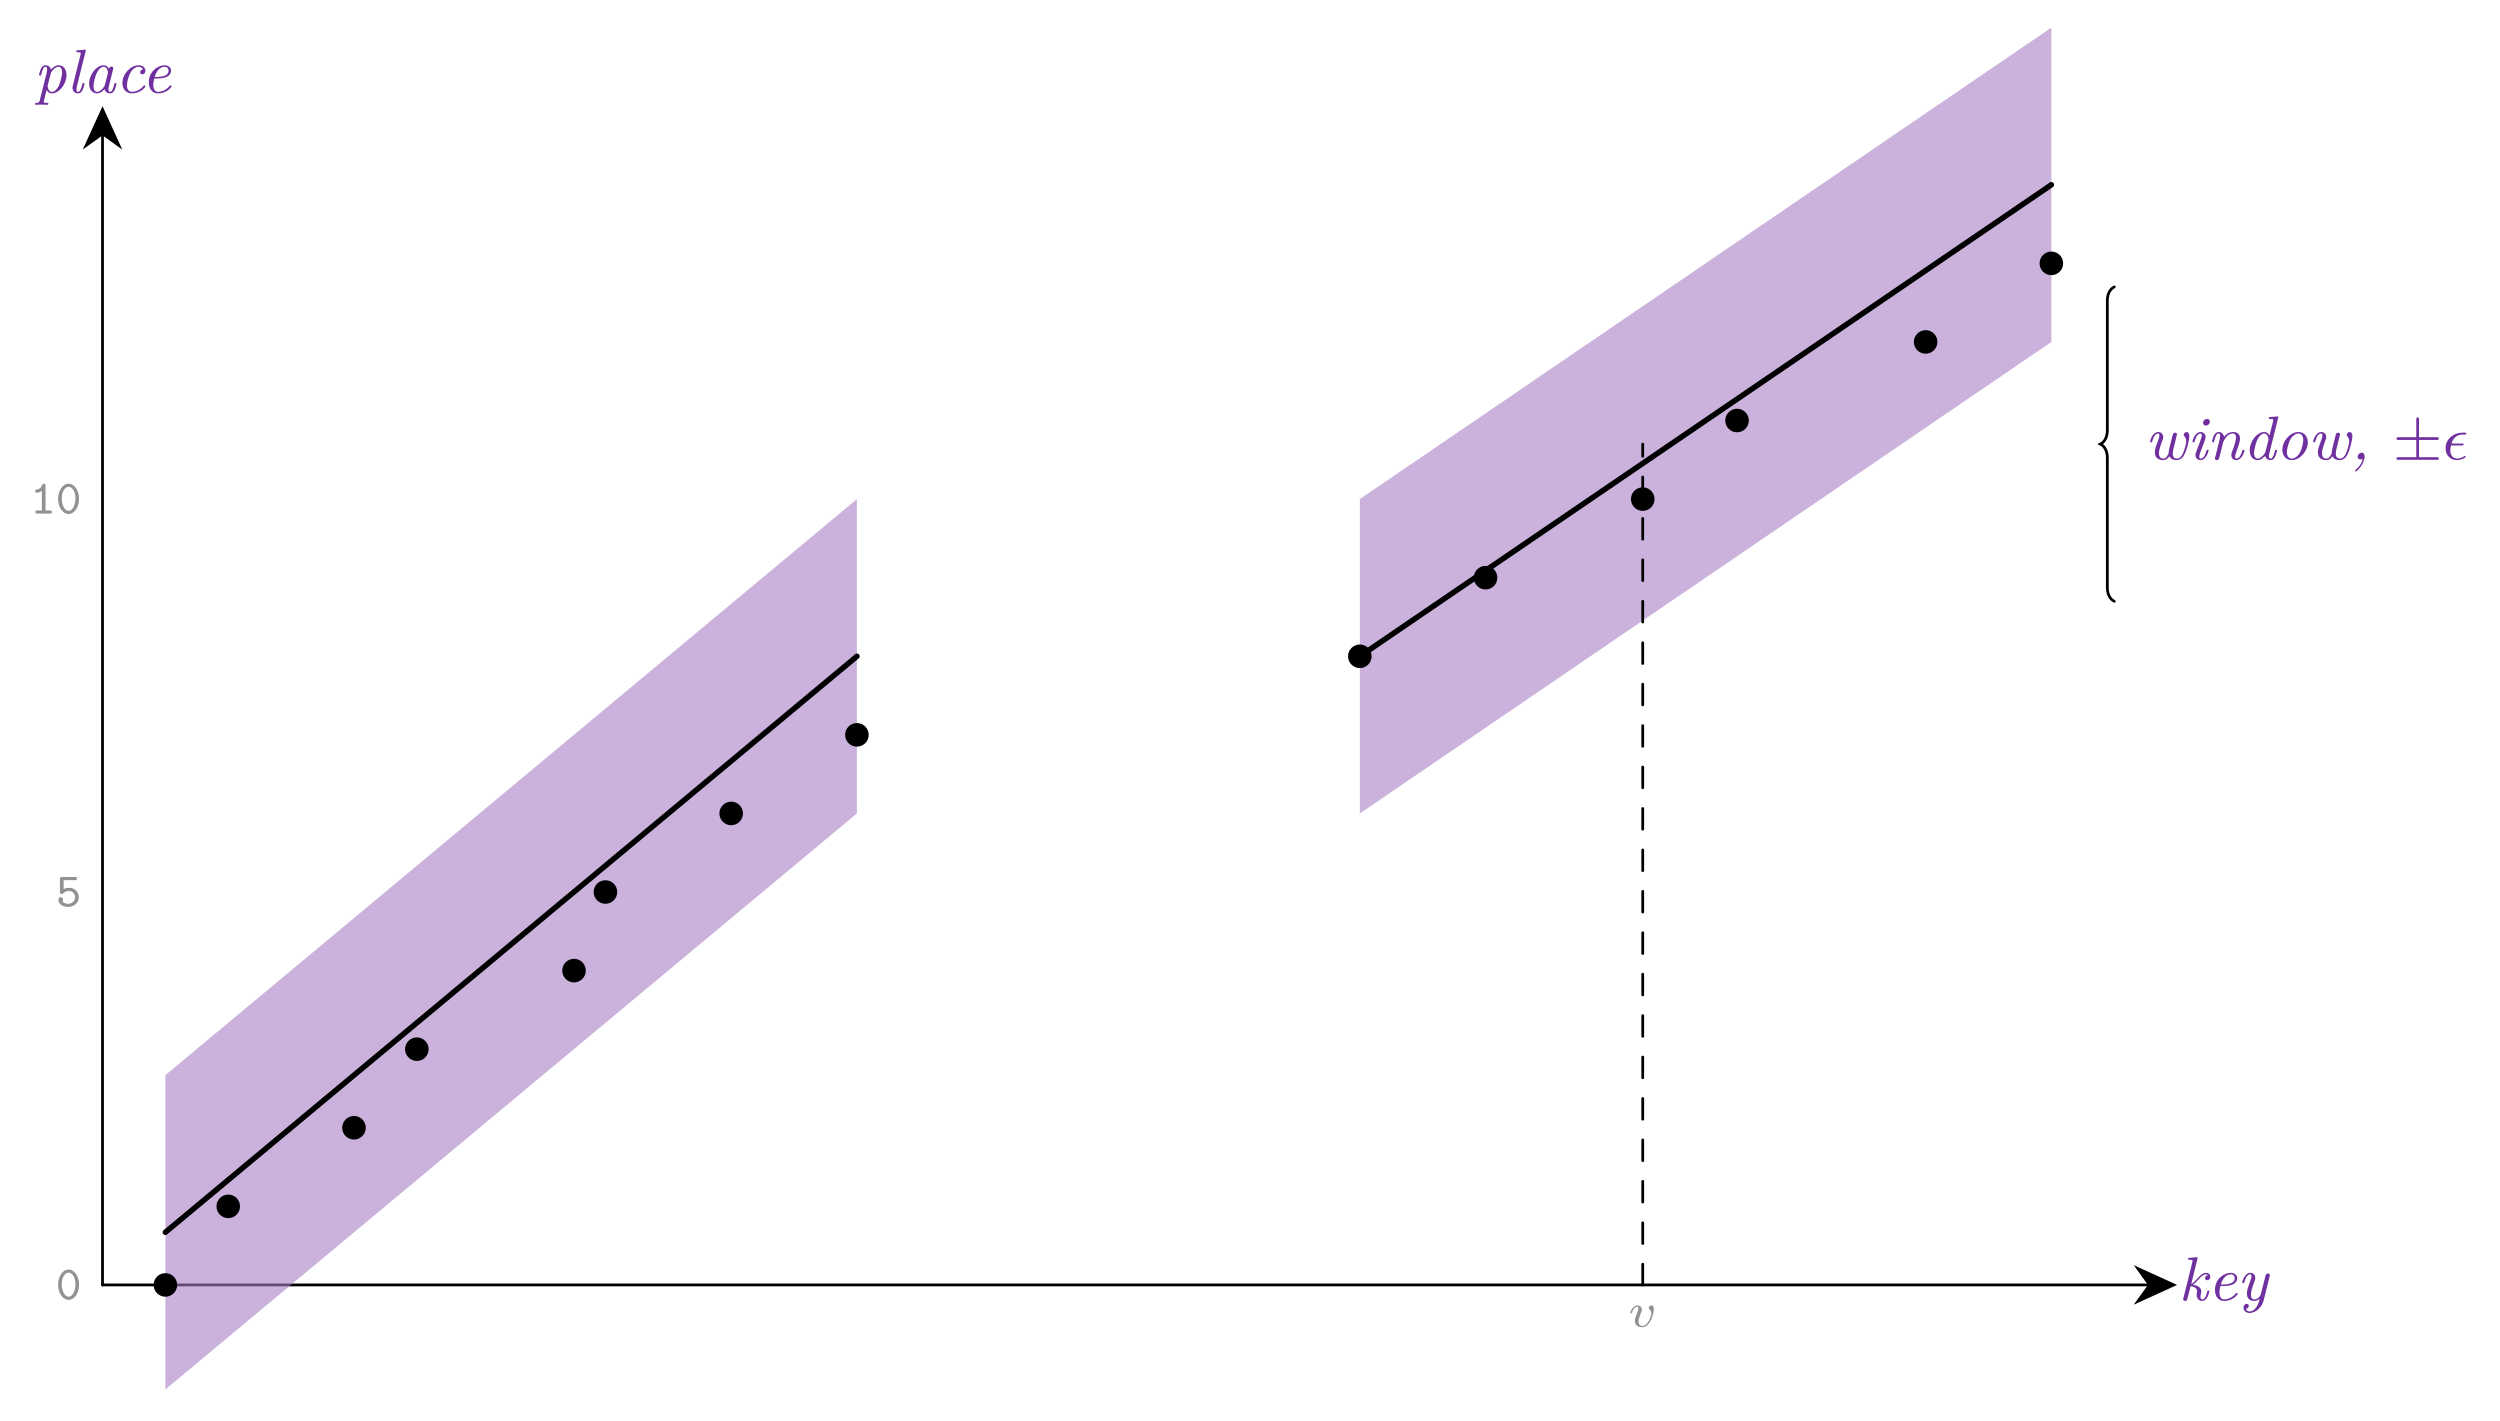
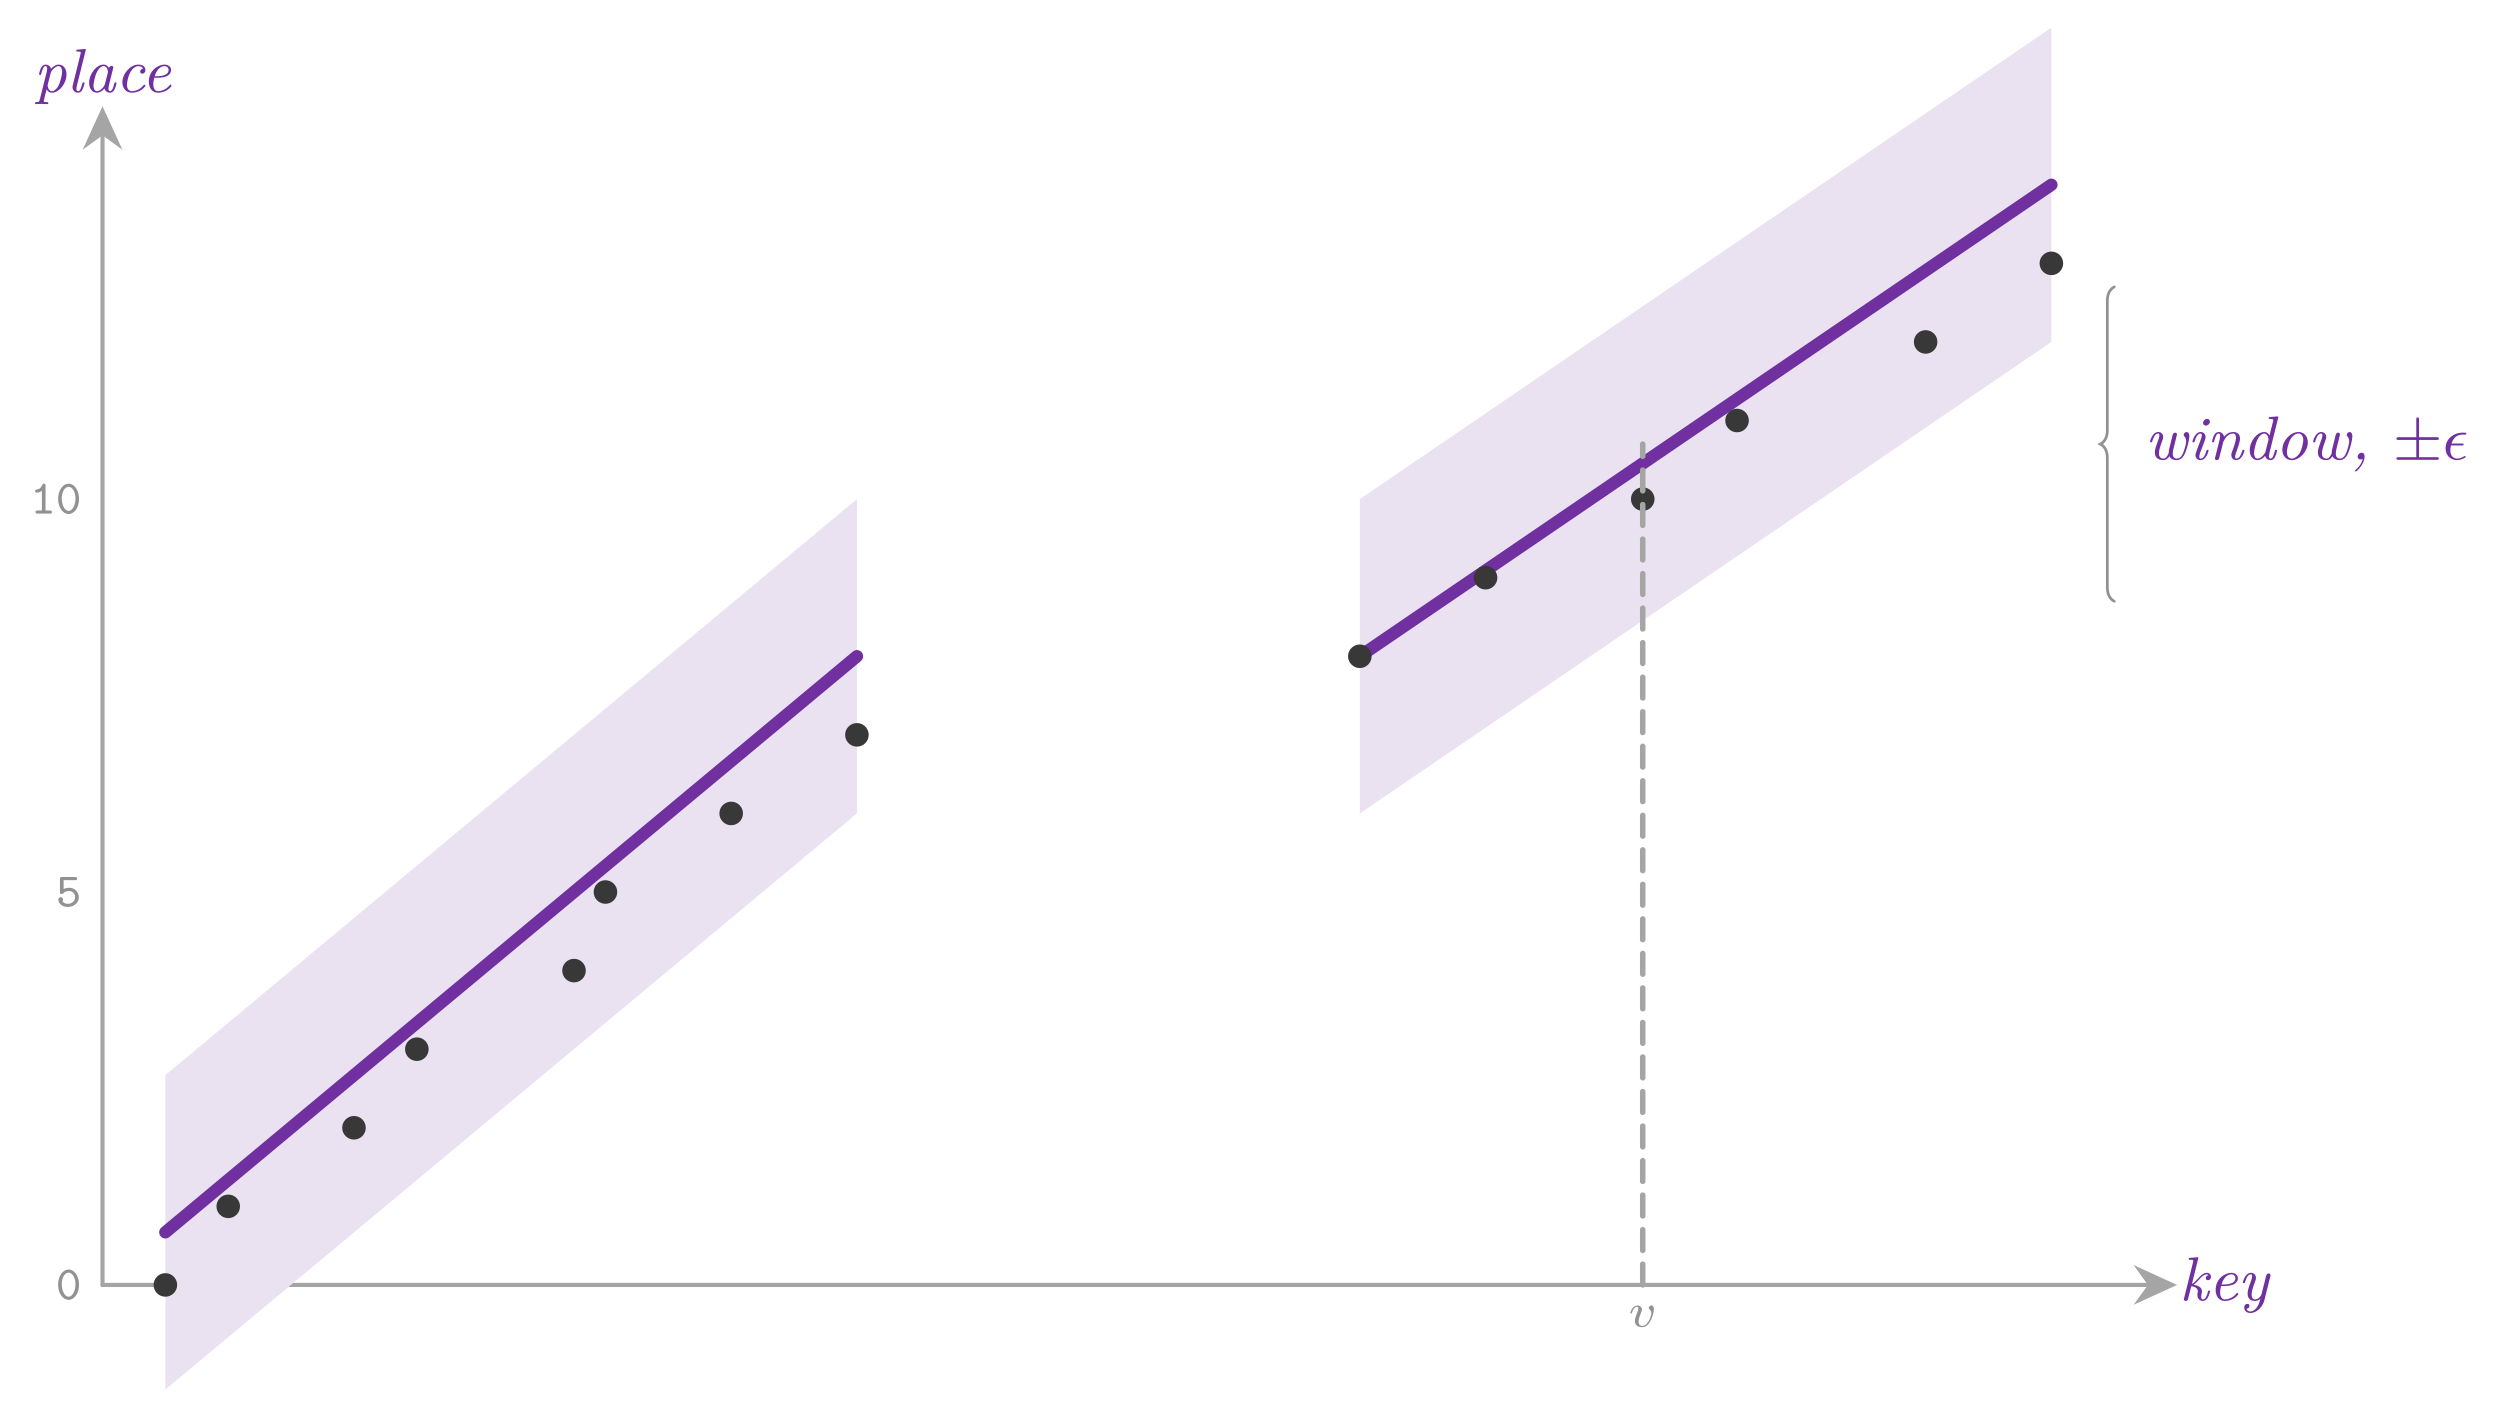
<svg xmlns="http://www.w3.org/2000/svg" xmlns:xlink="http://www.w3.org/1999/xlink" width="359.789pt" height="204.468pt" viewBox="0 0 359.789 204.468">
  <defs>
    <g>
      <g id="glyph-0-0">
        <path d="M 4.453 -1.281 C 4.453 -1.391 4.328 -1.391 4.297 -1.391 C 4.172 -1.391 4.156 -1.344 4.125 -1.188 C 4 -0.672 3.812 -0.125 3.438 -0.125 C 3.312 -0.125 3.172 -0.156 3.172 -0.484 C 3.172 -0.688 3.172 -0.703 3.25 -1.016 C 3.281 -1.156 3.281 -1.203 3.281 -1.297 C 3.281 -1.969 2.547 -2.156 2.078 -2.234 C 2.312 -2.391 2.516 -2.578 3.078 -3.203 C 3.141 -3.266 3.547 -3.734 3.984 -3.734 C 4.078 -3.734 4.172 -3.703 4.219 -3.609 C 3.953 -3.562 3.828 -3.359 3.828 -3.188 C 3.828 -3 3.969 -2.891 4.141 -2.891 C 4.312 -2.891 4.578 -3.016 4.578 -3.391 C 4.578 -3.703 4.359 -3.953 4 -3.953 C 3.453 -3.953 3.078 -3.516 2.656 -3.062 C 2.219 -2.578 2.062 -2.453 1.844 -2.359 L 2.719 -5.922 C 2.75 -6.031 2.766 -6.047 2.766 -6.078 C 2.766 -6.188 2.688 -6.219 2.531 -6.188 L 1.594 -6.109 C 1.469 -6.109 1.375 -6.094 1.375 -5.938 C 1.375 -5.828 1.469 -5.828 1.625 -5.828 C 2.031 -5.828 2.031 -5.75 2.031 -5.672 C 2.031 -5.672 2.031 -5.609 2 -5.484 L 0.719 -0.328 C 0.672 -0.203 0.672 -0.188 0.672 -0.156 C 0.672 -0.016 0.781 0.094 0.953 0.094 C 1.094 0.094 1.203 0.016 1.25 -0.078 C 1.281 -0.156 1.344 -0.391 1.75 -2.031 C 2.25 -1.969 2.688 -1.75 2.688 -1.281 C 2.688 -1.25 2.688 -1.203 2.656 -1.078 C 2.625 -0.922 2.625 -0.859 2.625 -0.781 C 2.625 -0.203 3 0.094 3.406 0.094 C 3.734 0.094 3.938 -0.094 4.109 -0.359 C 4.312 -0.703 4.453 -1.234 4.453 -1.281 Z M 4.453 -1.281 " />
      </g>
      <g id="glyph-0-1">
        <path d="M 4.312 -0.906 C 4.266 -1.016 4.188 -1.078 4.141 -1.078 C 4.094 -1.078 4.078 -1.047 4.016 -0.969 C 3.5 -0.328 2.781 -0.125 2.375 -0.125 C 1.766 -0.125 1.672 -0.797 1.672 -1.125 C 1.672 -1.188 1.672 -1.469 1.812 -2.047 L 2.078 -2.047 C 2.75 -2.047 3.203 -2.125 3.531 -2.25 C 4.156 -2.5 4.234 -3 4.234 -3.188 C 4.234 -3.578 3.891 -3.953 3.281 -3.953 C 2.375 -3.953 1.031 -3.109 1.031 -1.5 C 1.031 -0.484 1.594 0.094 2.359 0.094 C 3.188 0.094 3.969 -0.344 4.312 -0.906 Z M 3.875 -3.188 C 3.875 -2.266 2.453 -2.266 1.875 -2.266 C 2.281 -3.703 3.156 -3.734 3.281 -3.734 C 3.688 -3.734 3.875 -3.453 3.875 -3.188 Z M 3.875 -3.188 " />
      </g>
      <g id="glyph-0-2">
        <path d="M 3.812 0.031 L 4.672 -3.422 C 4.703 -3.547 4.703 -3.562 4.703 -3.609 C 4.703 -3.766 4.578 -3.859 4.438 -3.859 C 4.297 -3.859 4.141 -3.766 4.078 -3.516 L 3.422 -0.922 C 3.328 -0.562 2.938 -0.125 2.469 -0.125 C 2.031 -0.125 1.984 -0.578 1.984 -0.812 C 1.984 -1.281 2.188 -1.906 2.5 -2.734 C 2.578 -2.938 2.609 -3.031 2.609 -3.219 C 2.609 -3.656 2.312 -3.953 1.906 -3.953 C 1.047 -3.953 0.719 -2.656 0.719 -2.578 C 0.719 -2.469 0.828 -2.469 0.875 -2.469 C 1 -2.469 1.016 -2.516 1.047 -2.625 C 1.109 -2.844 1.344 -3.734 1.875 -3.734 C 1.969 -3.734 2.062 -3.703 2.062 -3.484 C 2.062 -3.25 1.969 -2.984 1.906 -2.812 C 1.5 -1.719 1.406 -1.344 1.406 -0.953 C 1.406 -0.016 2.141 0.094 2.438 0.094 C 2.609 0.094 2.922 0.078 3.25 -0.219 C 2.953 1.125 2.297 1.609 1.797 1.609 C 1.562 1.609 1.312 1.484 1.25 1.219 C 1.656 1.188 1.672 0.828 1.672 0.797 C 1.672 0.609 1.531 0.516 1.375 0.516 C 1.219 0.516 0.922 0.609 0.922 1.047 C 0.922 1.531 1.297 1.828 1.797 1.828 C 2.781 1.828 3.609 0.859 3.812 0.031 Z M 3.812 0.031 " />
      </g>
      <g id="glyph-0-3">
        <path d="M 4.672 -2.531 C 4.672 -3.406 4.188 -3.953 3.547 -3.953 C 3.062 -3.953 2.719 -3.625 2.438 -3.344 C 2.312 -3.828 1.922 -3.953 1.672 -3.953 C 1.375 -3.953 1.156 -3.766 0.984 -3.438 C 0.844 -3.125 0.719 -2.625 0.719 -2.578 C 0.719 -2.469 0.828 -2.469 0.875 -2.469 C 1.016 -2.469 1.016 -2.5 1.047 -2.688 C 1.234 -3.391 1.406 -3.734 1.656 -3.734 C 1.797 -3.734 1.891 -3.641 1.891 -3.375 C 1.891 -3.188 1.828 -2.953 1.828 -2.906 L 0.812 1.141 C 0.734 1.422 0.672 1.453 0.328 1.453 C 0.25 1.453 0.141 1.453 0.141 1.625 C 0.141 1.656 0.156 1.734 0.266 1.734 C 0.484 1.734 0.766 1.703 1.016 1.703 C 1.312 1.703 1.625 1.734 1.891 1.734 C 1.938 1.734 2.062 1.734 2.062 1.578 C 2.062 1.453 1.953 1.453 1.812 1.453 C 1.391 1.453 1.391 1.391 1.391 1.312 C 1.391 1.219 1.766 -0.219 1.812 -0.391 C 2 -0.047 2.266 0.094 2.578 0.094 C 3.609 0.094 4.672 -1.234 4.672 -2.531 Z M 3.578 -1.031 C 3.359 -0.547 2.953 -0.125 2.578 -0.125 C 2.391 -0.125 2.234 -0.219 2.125 -0.406 C 1.984 -0.625 1.953 -0.953 1.953 -0.953 C 1.953 -0.953 1.969 -1.031 1.969 -1.062 L 2.391 -2.719 C 2.469 -3 2.656 -3.203 2.844 -3.391 C 3.141 -3.672 3.391 -3.734 3.516 -3.734 C 4.016 -3.734 4.047 -3.047 4.047 -2.938 C 4.047 -2.469 3.766 -1.438 3.578 -1.031 Z M 3.578 -1.031 " />
      </g>
      <g id="glyph-0-4">
        <path d="M 2.578 -1.281 C 2.578 -1.391 2.453 -1.391 2.422 -1.391 C 2.281 -1.391 2.281 -1.344 2.25 -1.188 C 2.031 -0.359 1.875 -0.125 1.641 -0.125 C 1.469 -0.125 1.406 -0.266 1.406 -0.484 C 1.406 -0.578 1.438 -0.766 1.484 -0.953 L 2.719 -5.922 C 2.75 -6.031 2.766 -6.047 2.766 -6.078 C 2.766 -6.188 2.688 -6.219 2.531 -6.188 L 1.594 -6.109 C 1.469 -6.109 1.375 -6.094 1.375 -5.938 C 1.375 -5.828 1.469 -5.828 1.625 -5.828 C 2.031 -5.828 2.031 -5.75 2.031 -5.672 C 2.031 -5.672 2.031 -5.609 2 -5.484 L 0.891 -1.016 C 0.891 -1.016 0.844 -0.844 0.844 -0.719 C 0.844 -0.281 1.141 0.094 1.641 0.094 C 2.031 0.094 2.219 -0.234 2.297 -0.406 C 2.453 -0.719 2.578 -1.25 2.578 -1.281 Z M 2.578 -1.281 " />
      </g>
      <g id="glyph-0-5">
        <path d="M 4.828 -1.281 C 4.828 -1.391 4.719 -1.391 4.688 -1.391 C 4.547 -1.391 4.547 -1.344 4.5 -1.188 C 4.359 -0.594 4.188 -0.125 3.891 -0.125 C 3.734 -0.125 3.672 -0.266 3.672 -0.484 C 3.672 -0.578 3.688 -0.766 3.734 -0.953 L 4.328 -3.344 C 4.375 -3.469 4.375 -3.484 4.375 -3.516 C 4.375 -3.672 4.25 -3.766 4.109 -3.766 C 4 -3.766 3.797 -3.703 3.75 -3.453 C 3.656 -3.625 3.422 -3.953 2.969 -3.953 C 1.969 -3.953 0.891 -2.656 0.891 -1.312 C 0.891 -0.391 1.422 0.094 2.016 0.094 C 2.547 0.094 2.938 -0.328 3.109 -0.516 C 3.203 -0.125 3.516 0.094 3.891 0.094 C 4.297 0.094 4.484 -0.266 4.562 -0.406 C 4.719 -0.734 4.828 -1.25 4.828 -1.281 Z M 3.156 -1.125 C 3.078 -0.812 2.516 -0.125 2.031 -0.125 C 1.547 -0.125 1.516 -0.781 1.516 -0.922 C 1.516 -1.375 1.781 -2.359 1.922 -2.703 C 2.156 -3.266 2.578 -3.734 2.969 -3.734 C 3.516 -3.734 3.609 -2.969 3.609 -2.906 C 3.609 -2.875 3.609 -2.859 3.578 -2.766 Z M 3.156 -1.125 " />
      </g>
      <g id="glyph-0-6">
        <path d="M 4.312 -0.906 C 4.266 -1.016 4.188 -1.078 4.141 -1.078 C 4.094 -1.078 4.078 -1.047 4.016 -0.969 C 3.5 -0.328 2.781 -0.125 2.375 -0.125 C 1.922 -0.125 1.641 -0.469 1.641 -1.047 C 1.641 -1.438 1.828 -2.328 2.141 -2.891 C 2.406 -3.359 2.859 -3.734 3.312 -3.734 C 3.422 -3.734 3.797 -3.703 3.953 -3.359 C 3.562 -3.312 3.547 -2.969 3.547 -2.938 C 3.547 -2.688 3.781 -2.641 3.844 -2.641 C 4.016 -2.641 4.297 -2.781 4.297 -3.188 C 4.297 -3.609 3.906 -3.953 3.297 -3.953 C 2.156 -3.953 0.984 -2.688 0.984 -1.391 C 0.984 -0.594 1.469 0.094 2.359 0.094 C 3.188 0.094 3.969 -0.344 4.312 -0.906 Z M 4.312 -0.906 " />
      </g>
      <g id="glyph-0-7">
        <path d="M 6.375 -3.328 C 6.375 -3.828 6.125 -3.953 5.984 -3.953 C 5.797 -3.953 5.562 -3.766 5.562 -3.547 C 5.562 -3.453 5.578 -3.406 5.656 -3.328 C 5.75 -3.203 5.922 -3.016 5.922 -2.594 C 5.922 -2.25 5.625 -1.25 5.484 -0.953 C 5.359 -0.656 5.109 -0.125 4.578 -0.125 C 4.016 -0.125 3.984 -0.672 3.984 -0.859 C 3.984 -1.125 4.047 -1.375 4.109 -1.625 L 4.453 -3.016 C 4.5 -3.203 4.594 -3.547 4.594 -3.609 C 4.594 -3.766 4.469 -3.859 4.328 -3.859 C 4.188 -3.859 4.031 -3.781 3.969 -3.516 L 3.484 -1.562 C 3.469 -1.516 3.406 -1.266 3.406 -1.047 C 3.406 -0.859 3.328 -0.688 3.156 -0.453 C 3.016 -0.234 2.844 -0.125 2.641 -0.125 C 2 -0.125 2 -0.75 2 -0.906 C 2 -1.312 2.141 -1.766 2.484 -2.719 C 2.578 -2.953 2.609 -3.031 2.609 -3.219 C 2.609 -3.656 2.312 -3.953 1.906 -3.953 C 1.047 -3.953 0.719 -2.656 0.719 -2.578 C 0.719 -2.469 0.828 -2.469 0.875 -2.469 C 1 -2.469 1.016 -2.516 1.047 -2.625 C 1.109 -2.844 1.344 -3.734 1.875 -3.734 C 1.969 -3.734 2.062 -3.703 2.062 -3.484 C 2.062 -3.25 1.969 -2.984 1.906 -2.812 C 1.5 -1.734 1.406 -1.375 1.406 -1.016 C 1.406 -0.062 2.188 0.094 2.625 0.094 C 2.969 0.094 3.266 -0.078 3.5 -0.469 C 3.75 0.031 4.266 0.094 4.547 0.094 C 5.234 0.094 5.594 -0.516 5.766 -0.922 C 6.047 -1.562 6.375 -2.828 6.375 -3.328 Z M 6.375 -3.328 " />
      </g>
      <g id="glyph-0-8">
        <path d="M 3.047 -1.281 C 3.047 -1.391 2.938 -1.391 2.891 -1.391 C 2.766 -1.391 2.766 -1.359 2.703 -1.172 C 2.625 -0.844 2.375 -0.125 1.891 -0.125 C 1.812 -0.125 1.703 -0.141 1.703 -0.375 C 1.703 -0.531 1.75 -0.734 1.844 -1.016 C 1.969 -1.344 1.969 -1.359 2.125 -1.734 L 2.438 -2.578 C 2.516 -2.781 2.609 -3.047 2.609 -3.219 C 2.609 -3.656 2.312 -3.953 1.906 -3.953 C 1.047 -3.953 0.719 -2.656 0.719 -2.578 C 0.719 -2.469 0.828 -2.469 0.875 -2.469 C 1 -2.469 1.016 -2.516 1.047 -2.625 C 1.109 -2.844 1.344 -3.734 1.875 -3.734 C 1.969 -3.734 2.062 -3.703 2.062 -3.484 C 2.062 -3.266 2 -3.078 1.844 -2.656 L 1.531 -1.828 L 1.312 -1.219 C 1.25 -1.031 1.156 -0.812 1.156 -0.641 C 1.156 -0.156 1.5 0.094 1.875 0.094 C 2.719 0.094 3.047 -1.219 3.047 -1.281 Z M 3.234 -5.453 C 3.234 -5.703 3.031 -5.844 2.828 -5.844 C 2.562 -5.844 2.25 -5.594 2.25 -5.266 C 2.25 -5.016 2.453 -4.875 2.656 -4.875 C 2.938 -4.875 3.234 -5.125 3.234 -5.453 Z M 3.234 -5.453 " />
      </g>
      <g id="glyph-0-9">
        <path d="M 5.391 -1.281 C 5.391 -1.391 5.266 -1.391 5.234 -1.391 C 5.109 -1.391 5.109 -1.359 5.047 -1.172 C 4.953 -0.844 4.703 -0.125 4.234 -0.125 C 4.156 -0.125 4.047 -0.141 4.047 -0.375 C 4.047 -0.594 4.141 -0.875 4.219 -1.078 C 4.375 -1.5 4.75 -2.5 4.75 -3 C 4.75 -3.609 4.391 -3.953 3.766 -3.953 C 3.125 -3.953 2.688 -3.562 2.453 -3.266 C 2.375 -3.719 2.047 -3.953 1.672 -3.953 C 1.375 -3.953 1.156 -3.766 0.984 -3.438 C 0.844 -3.125 0.719 -2.625 0.719 -2.578 C 0.719 -2.469 0.828 -2.469 0.875 -2.469 C 1.016 -2.469 1.016 -2.5 1.047 -2.688 C 1.234 -3.391 1.406 -3.734 1.656 -3.734 C 1.797 -3.734 1.891 -3.641 1.891 -3.375 C 1.891 -3.188 1.828 -2.953 1.828 -2.906 L 1.188 -0.344 C 1.141 -0.219 1.141 -0.203 1.141 -0.156 C 1.141 0.016 1.266 0.094 1.406 0.094 C 1.688 0.094 1.734 -0.078 1.844 -0.578 L 2.047 -1.344 L 2.328 -2.5 C 2.375 -2.625 2.625 -3.078 2.828 -3.297 C 2.969 -3.438 3.266 -3.734 3.75 -3.734 C 4.078 -3.734 4.172 -3.438 4.172 -3.141 C 4.172 -2.625 3.781 -1.578 3.625 -1.172 C 3.516 -0.875 3.5 -0.828 3.5 -0.641 C 3.5 -0.156 3.844 0.094 4.203 0.094 C 5.062 0.094 5.391 -1.219 5.391 -1.281 Z M 5.391 -1.281 " />
      </g>
      <g id="glyph-0-10">
        <path d="M 4.922 -1.281 C 4.922 -1.391 4.812 -1.391 4.766 -1.391 C 4.641 -1.391 4.625 -1.344 4.594 -1.188 C 4.438 -0.594 4.281 -0.125 3.984 -0.125 C 3.812 -0.125 3.75 -0.266 3.75 -0.484 C 3.75 -0.578 3.781 -0.766 3.828 -0.953 L 5.062 -5.922 C 5.094 -6.031 5.109 -6.047 5.109 -6.078 C 5.109 -6.188 5.016 -6.219 4.875 -6.188 L 3.938 -6.109 C 3.812 -6.109 3.719 -6.094 3.719 -5.938 C 3.719 -5.828 3.812 -5.828 3.953 -5.828 C 4.375 -5.828 4.375 -5.75 4.375 -5.672 C 4.375 -5.625 4.375 -5.609 4.344 -5.484 L 3.828 -3.453 C 3.75 -3.625 3.516 -3.953 3.062 -3.953 C 2.062 -3.953 0.984 -2.656 0.984 -1.312 C 0.984 -0.391 1.516 0.094 2.094 0.094 C 2.641 0.094 3.031 -0.328 3.203 -0.516 C 3.297 -0.125 3.609 0.094 3.984 0.094 C 4.391 0.094 4.578 -0.266 4.641 -0.406 C 4.812 -0.734 4.922 -1.25 4.922 -1.281 Z M 3.25 -1.125 C 3.172 -0.812 2.609 -0.125 2.125 -0.125 C 1.641 -0.125 1.609 -0.781 1.609 -0.922 C 1.609 -1.375 1.875 -2.359 2.016 -2.703 C 2.25 -3.266 2.672 -3.734 3.062 -3.734 C 3.609 -3.734 3.688 -2.969 3.688 -2.906 C 3.688 -2.875 3.688 -2.859 3.672 -2.766 Z M 3.25 -1.125 " />
      </g>
      <g id="glyph-0-11">
        <path d="M 4.656 -2.453 C 4.656 -3.312 4.125 -3.953 3.297 -3.953 C 2.156 -3.953 0.984 -2.688 0.984 -1.391 C 0.984 -0.547 1.516 0.094 2.344 0.094 C 3.516 0.094 4.656 -1.203 4.656 -2.453 Z M 4 -2.797 C 4 -2.484 3.828 -1.469 3.438 -0.844 C 3.141 -0.406 2.719 -0.125 2.344 -0.125 C 2.031 -0.125 1.641 -0.344 1.641 -1.062 C 1.641 -1.406 1.828 -2.344 2.172 -2.938 C 2.469 -3.438 2.922 -3.734 3.297 -3.734 C 3.688 -3.734 4 -3.406 4 -2.797 Z M 4 -2.797 " />
      </g>
      <g id="glyph-0-12">
        <path d="M 2.031 -0.422 C 2.031 -0.703 1.938 -0.969 1.625 -0.969 C 1.25 -0.969 1.031 -0.641 1.031 -0.391 C 1.031 -0.156 1.188 0 1.438 0 C 1.625 0 1.703 -0.047 1.766 -0.109 C 1.594 0.641 1.156 1.156 0.734 1.5 C 0.688 1.562 0.672 1.562 0.672 1.578 L 0.656 1.625 C 0.672 1.688 0.719 1.734 0.766 1.734 C 0.922 1.734 2.031 0.641 2.031 -0.422 Z M 2.031 -0.422 " />
      </g>
      <g id="glyph-1-0">
        <path d="M 3.344 -2.125 C 3.344 -3.406 2.625 -4.312 1.844 -4.312 C 1.047 -4.312 0.328 -3.391 0.328 -2.125 C 0.328 -0.844 1.062 0.062 1.844 0.062 C 2.641 0.062 3.344 -0.859 3.344 -2.125 Z M 2.828 -2.203 C 2.828 -1.203 2.375 -0.391 1.844 -0.391 C 1.297 -0.391 0.859 -1.203 0.859 -2.203 C 0.859 -3.188 1.328 -3.859 1.844 -3.859 C 2.344 -3.859 2.828 -3.188 2.828 -2.203 Z M 2.828 -2.203 " />
      </g>
      <g id="glyph-1-1">
        <path d="M 3.312 -1.328 C 3.312 -2.031 2.766 -2.703 1.938 -2.703 C 1.719 -2.703 1.438 -2.672 1.125 -2.516 L 1.125 -3.797 L 2.766 -3.797 C 2.875 -3.797 3.062 -3.797 3.062 -4.016 C 3.062 -4.25 2.875 -4.25 2.766 -4.25 L 0.891 -4.25 C 0.672 -4.25 0.594 -4.188 0.594 -3.953 L 0.594 -2.094 C 0.594 -1.969 0.594 -1.797 0.844 -1.797 C 0.953 -1.797 1 -1.828 1.062 -1.891 C 1.156 -2 1.375 -2.234 1.938 -2.234 C 2.469 -2.234 2.781 -1.766 2.781 -1.328 C 2.781 -0.812 2.312 -0.391 1.734 -0.391 C 1.453 -0.391 1.094 -0.5 0.953 -0.781 C 0.984 -0.812 1.047 -0.891 1.047 -1 C 1.047 -1.219 0.875 -1.344 0.703 -1.344 C 0.547 -1.344 0.375 -1.234 0.375 -0.984 C 0.375 -0.391 0.969 0.062 1.734 0.062 C 2.609 0.062 3.312 -0.547 3.312 -1.328 Z M 3.312 -1.328 " />
      </g>
      <g id="glyph-1-2">
        <path d="M 3.141 -0.234 C 3.141 -0.453 2.922 -0.453 2.828 -0.453 L 2.219 -0.453 L 2.219 -4.016 C 2.219 -4.125 2.219 -4.312 1.984 -4.312 C 1.828 -4.312 1.797 -4.234 1.766 -4.156 C 1.453 -3.516 1.141 -3.484 0.922 -3.469 C 0.828 -3.469 0.719 -3.375 0.719 -3.234 C 0.719 -3.156 0.766 -3.016 0.969 -3.016 C 1.297 -3.016 1.594 -3.219 1.688 -3.281 L 1.688 -0.453 L 1.062 -0.453 C 0.953 -0.453 0.766 -0.453 0.766 -0.234 C 0.766 0 0.969 0 1.062 0 L 2.828 0 C 2.938 0 3.141 0 3.141 -0.234 Z M 3.141 -0.234 " />
      </g>
      <g id="glyph-2-0">
        <path d="M 3.719 -2.531 C 3.719 -3.062 3.391 -3.078 3.359 -3.078 C 3.188 -3.078 2.984 -2.891 2.984 -2.703 C 2.984 -2.594 3.062 -2.531 3.109 -2.484 C 3.219 -2.391 3.359 -2.219 3.359 -1.938 C 3.359 -1.625 2.906 -0.125 2.078 -0.125 C 1.516 -0.125 1.516 -0.625 1.516 -0.75 C 1.516 -1.062 1.641 -1.453 1.891 -2.094 C 1.953 -2.25 2 -2.344 2 -2.469 C 2 -2.828 1.688 -3.062 1.328 -3.062 C 0.641 -3.062 0.328 -2.109 0.328 -2 C 0.328 -1.906 0.422 -1.906 0.438 -1.906 C 0.547 -1.906 0.547 -1.953 0.562 -2.016 C 0.734 -2.594 1.031 -2.875 1.312 -2.875 C 1.438 -2.875 1.484 -2.797 1.484 -2.625 C 1.484 -2.469 1.438 -2.328 1.359 -2.156 C 1.062 -1.391 0.984 -1.094 0.984 -0.844 C 0.984 -0.156 1.531 0.062 2.062 0.062 C 3.219 0.062 3.719 -1.953 3.719 -2.531 Z M 3.719 -2.531 " />
      </g>
      <g id="glyph-3-0">
        <path d="M 6.625 -0.141 C 6.625 -0.328 6.453 -0.328 6.312 -0.328 L 3.766 -0.328 L 3.766 -2.812 L 6.312 -2.812 C 6.438 -2.812 6.625 -2.812 6.625 -3 C 6.625 -3.203 6.453 -3.203 6.312 -3.203 L 3.766 -3.203 L 3.766 -5.734 C 3.766 -5.875 3.766 -6.062 3.562 -6.062 C 3.375 -6.062 3.375 -5.891 3.375 -5.781 L 3.375 -3.203 L 0.828 -3.203 C 0.703 -3.203 0.516 -3.203 0.516 -3.016 C 0.516 -2.812 0.672 -2.812 0.828 -2.812 L 3.375 -2.812 L 3.375 -0.328 L 0.828 -0.328 C 0.703 -0.328 0.516 -0.328 0.516 -0.141 C 0.516 0.047 0.672 0.047 0.828 0.047 L 6.312 0.047 C 6.438 0.047 6.625 0.047 6.625 -0.141 Z M 6.625 -0.141 " />
      </g>
      <g id="glyph-4-0">
        <path d="M 3.328 -0.375 C 3.328 -0.453 3.281 -0.516 3.219 -0.516 C 3.188 -0.516 3.172 -0.516 3.125 -0.469 C 2.828 -0.281 2.469 -0.125 2.125 -0.125 C 1.594 -0.125 1.125 -0.516 1.125 -1.281 C 1.125 -1.438 1.156 -1.703 1.219 -2.016 L 2.75 -2.016 C 2.906 -2.016 3.047 -2.016 3.047 -2.172 C 3.047 -2.297 2.938 -2.297 2.781 -2.297 L 1.297 -2.297 C 1.531 -3.078 2.062 -3.578 2.859 -3.578 L 3.141 -3.578 C 3.281 -3.578 3.438 -3.578 3.438 -3.719 C 3.438 -3.859 3.328 -3.859 3.156 -3.859 L 2.828 -3.859 C 1.719 -3.859 0.438 -3.031 0.438 -1.625 C 0.438 -0.484 1.25 0.094 2.109 0.094 C 2.703 0.094 3.328 -0.266 3.328 -0.375 Z M 3.328 -0.375 " />
      </g>
    </g>
+     <clipPath id="clip-0">
+       <path clip-rule="nonzero" d="M 0.363 69 L 149 69 L 149 203 L 0.363 203 Z M 0.363 69 " />
+     </clipPath>
  </defs>
-   <path fill="none" stroke-width="0.399" stroke-linecap="round" stroke-linejoin="miter" stroke="rgb(0%, 0%, 0%)" stroke-opacity="1" stroke-miterlimit="10" d="M 0.001 -0 L 295.279 -0 " transform="matrix(0.997405, 0, 0, -0.997405, 14.75318, 184.9219)" />
-   <path fill-rule="nonzero" fill="rgb(0%, 0%, 0%)" fill-opacity="1" stroke-width="0.399" stroke-linecap="round" stroke-linejoin="miter" stroke="rgb(0%, 0%, 0%)" stroke-opacity="1" stroke-miterlimit="10" d="M 5.756 -0 L 0.574 2.362 L 2.27 -0 L 0.574 -2.362 Z M 5.756 -0 " transform="matrix(0.997405, 0, 0, -0.997405, 307.0989, 184.9219)" />
+   <path fill="none" stroke-width="0.598" stroke-linecap="round" stroke-linejoin="miter" stroke="rgb(64.899%, 64.899%, 64.899%)" stroke-opacity="1" stroke-miterlimit="10" d="M 0.001 -0 L 295.349 -0 " transform="matrix(0.997405, 0, 0, -0.997405, 14.75318, 184.9219)" />
+   <path fill-rule="nonzero" fill="rgb(64.899%, 64.899%, 64.899%)" fill-opacity="1" stroke-width="0.598" stroke-linecap="round" stroke-linejoin="miter" stroke="rgb(64.899%, 64.899%, 64.899%)" stroke-opacity="1" stroke-miterlimit="10" d="M 5.513 -0 L 0.86 2.127 L 2.396 -0 L 0.86 -2.127 Z M 5.513 -0 " transform="matrix(0.997405, 0, 0, -0.997405, 307.0989, 184.9219)" />
  <g fill="rgb(43.921%, 18.825%, 62.746%)" fill-opacity="1">
-     <use xlink:href="#glyph-0-0" x="313.514" y="187.132" />
-     <use xlink:href="#glyph-0-1" x="317.737" y="187.132" />
-     <use xlink:href="#glyph-0-2" x="321.96" y="187.132" />
+     <use xlink:href="#glyph-0-0" x="313.613" y="187.132" />
+     <use xlink:href="#glyph-0-1" x="317.836" y="187.132" />
+     <use xlink:href="#glyph-0-2" x="322.058" y="187.132" />
  </g>
-   <path fill="none" stroke-width="0.399" stroke-linecap="round" stroke-linejoin="miter" stroke="rgb(0%, 0%, 0%)" stroke-opacity="1" stroke-miterlimit="10" d="M 0.001 -0 L 0.001 166.017 " transform="matrix(0.997405, 0, 0, -0.997405, 14.75318, 184.9219)" />
-   <path fill-rule="nonzero" fill="rgb(0%, 0%, 0%)" fill-opacity="1" stroke-width="0.399" stroke-linecap="round" stroke-linejoin="miter" stroke="rgb(0%, 0%, 0%)" stroke-opacity="1" stroke-miterlimit="10" d="M 5.756 -0.001 L 0.574 2.361 L 2.27 -0.001 L 0.574 -2.362 Z M 5.756 -0.001 " transform="matrix(0, -0.997405, -0.997405, 0, 14.75318, 21.50261)" />
+   <path fill="none" stroke-width="0.598" stroke-linecap="round" stroke-linejoin="miter" stroke="rgb(64.899%, 64.899%, 64.899%)" stroke-opacity="1" stroke-miterlimit="10" d="M 0.001 -0 L 0.001 166.087 " transform="matrix(0.997405, 0, 0, -0.997405, 14.75318, 184.9219)" />
+   <path fill-rule="nonzero" fill="rgb(64.899%, 64.899%, 64.899%)" fill-opacity="1" stroke-width="0.598" stroke-linecap="round" stroke-linejoin="miter" stroke="rgb(64.899%, 64.899%, 64.899%)" stroke-opacity="1" stroke-miterlimit="10" d="M 5.513 -0.001 L 0.86 2.126 L 2.396 -0.001 L 0.86 -2.127 Z M 5.513 -0.001 " transform="matrix(0, -0.997405, -0.997405, 0, 14.75318, 21.50261)" />
  <g fill="rgb(43.921%, 18.825%, 62.746%)" fill-opacity="1">
-     <use xlink:href="#glyph-0-3" x="4.899" y="13.346" />
-     <use xlink:href="#glyph-0-4" x="9.591" y="13.346" />
-     <use xlink:href="#glyph-0-5" x="11.937" y="13.346" />
-     <use xlink:href="#glyph-0-6" x="16.63" y="13.346" />
+     <use xlink:href="#glyph-0-3" x="4.899" y="13.248" />
+     <use xlink:href="#glyph-0-4" x="9.591" y="13.248" />
+     <use xlink:href="#glyph-0-5" x="11.937" y="13.248" />
+     <use xlink:href="#glyph-0-6" x="16.63" y="13.248" />
  </g>
  <g fill="rgb(43.921%, 18.825%, 62.746%)" fill-opacity="1">
-     <use xlink:href="#glyph-0-1" x="20.387" y="13.346" />
+     <use xlink:href="#glyph-0-1" x="20.387" y="13.248" />
  </g>
-   <path fill-rule="nonzero" fill="rgb(65.343%, 49.834%, 76.978%)" fill-opacity="0.6" d="M 23.801 199.965 L 123.324 117.066 L 123.324 71.828 L 23.801 154.727 Z M 23.801 199.965 " />
-   <path fill="none" stroke-width="0.797" stroke-linecap="round" stroke-linejoin="miter" stroke="rgb(0%, 0%, 0%)" stroke-opacity="1" stroke-miterlimit="10" d="M 9.071 7.598 L 108.854 90.708 " transform="matrix(0.997405, 0, 0, -0.997405, 14.75318, 184.9219)" />
-   <path fill-rule="nonzero" fill="rgb(65.343%, 49.834%, 76.978%)" fill-opacity="0.6" d="M 195.703 117.066 L 295.223 49.211 L 295.223 3.973 L 195.703 71.828 Z M 195.703 117.066 " />
-   <path fill="none" stroke-width="0.797" stroke-linecap="round" stroke-linejoin="miter" stroke="rgb(0%, 0%, 0%)" stroke-opacity="1" stroke-miterlimit="10" d="M 181.421 90.708 L 281.199 158.74 " transform="matrix(0.997405, 0, 0, -0.997405, 14.75318, 184.9219)" />
-   <path fill-rule="nonzero" fill="rgb(0%, 0%, 0%)" fill-opacity="1" d="M 25.496 184.922 C 25.496 183.984 24.738 183.227 23.801 183.227 C 22.863 183.227 22.105 183.984 22.105 184.922 C 22.105 185.859 22.863 186.617 23.801 186.617 C 24.738 186.617 25.496 185.859 25.496 184.922 Z M 25.496 184.922 " />
-   <path fill-rule="nonzero" fill="rgb(0%, 0%, 0%)" fill-opacity="1" d="M 34.543 173.613 C 34.543 172.676 33.785 171.918 32.848 171.918 C 31.91 171.918 31.152 172.676 31.152 173.613 C 31.152 174.551 31.91 175.309 32.848 175.309 C 33.785 175.309 34.543 174.551 34.543 173.613 Z M 34.543 173.613 " />
-   <path fill-rule="nonzero" fill="rgb(0%, 0%, 0%)" fill-opacity="1" d="M 52.641 162.305 C 52.641 161.367 51.879 160.605 50.941 160.605 C 50.008 160.605 49.246 161.367 49.246 162.305 C 49.246 163.238 50.008 164 50.941 164 C 51.879 164 52.641 163.238 52.641 162.305 Z M 52.641 162.305 " />
-   <path fill-rule="nonzero" fill="rgb(0%, 0%, 0%)" fill-opacity="1" d="M 61.688 150.992 C 61.688 150.059 60.926 149.297 59.992 149.297 C 59.055 149.297 58.293 150.059 58.293 150.992 C 58.293 151.93 59.055 152.691 59.992 152.691 C 60.926 152.691 61.688 151.93 61.688 150.992 Z M 61.688 150.992 " />
-   <path fill-rule="nonzero" fill="rgb(0%, 0%, 0%)" fill-opacity="1" d="M 84.305 139.684 C 84.305 138.746 83.547 137.988 82.609 137.988 C 81.672 137.988 80.914 138.746 80.914 139.684 C 80.914 140.621 81.672 141.383 82.609 141.383 C 83.547 141.383 84.305 140.621 84.305 139.684 Z M 84.305 139.684 " />
-   <path fill-rule="nonzero" fill="rgb(0%, 0%, 0%)" fill-opacity="1" d="M 88.828 128.375 C 88.828 127.438 88.07 126.68 87.133 126.68 C 86.195 126.68 85.438 127.438 85.438 128.375 C 85.438 129.312 86.195 130.07 87.133 130.07 C 88.07 130.07 88.828 129.312 88.828 128.375 Z M 88.828 128.375 " />
-   <path fill-rule="nonzero" fill="rgb(0%, 0%, 0%)" fill-opacity="1" d="M 106.926 117.066 C 106.926 116.129 106.164 115.371 105.227 115.371 C 104.289 115.371 103.531 116.129 103.531 117.066 C 103.531 118.004 104.289 118.762 105.227 118.762 C 106.164 118.762 106.926 118.004 106.926 117.066 Z M 106.926 117.066 " />
-   <path fill-rule="nonzero" fill="rgb(0%, 0%, 0%)" fill-opacity="1" d="M 125.02 105.758 C 125.02 104.82 124.258 104.059 123.324 104.059 C 122.387 104.059 121.625 104.82 121.625 105.758 C 121.625 106.695 122.387 107.453 123.324 107.453 C 124.258 107.453 125.02 106.695 125.02 105.758 Z M 125.02 105.758 " />
-   <path fill-rule="nonzero" fill="rgb(0%, 0%, 0%)" fill-opacity="1" d="M 197.398 94.449 C 197.398 93.512 196.641 92.75 195.703 92.75 C 194.766 92.75 194.004 93.512 194.004 94.449 C 194.004 95.383 194.766 96.145 195.703 96.145 C 196.641 96.145 197.398 95.383 197.398 94.449 Z M 197.398 94.449 " />
-   <path fill-rule="nonzero" fill="rgb(0%, 0%, 0%)" fill-opacity="1" d="M 215.492 83.137 C 215.492 82.203 214.734 81.441 213.797 81.441 C 212.859 81.441 212.102 82.203 212.102 83.137 C 212.102 84.074 212.859 84.836 213.797 84.836 C 214.734 84.836 215.492 84.074 215.492 83.137 Z M 215.492 83.137 " />
-   <path fill-rule="nonzero" fill="rgb(0%, 0%, 0%)" fill-opacity="1" d="M 238.113 71.828 C 238.113 70.891 237.352 70.133 236.414 70.133 C 235.48 70.133 234.719 70.891 234.719 71.828 C 234.719 72.766 235.48 73.523 236.414 73.523 C 237.352 73.523 238.113 72.766 238.113 71.828 Z M 238.113 71.828 " />
-   <path fill-rule="nonzero" fill="rgb(0%, 0%, 0%)" fill-opacity="1" d="M 251.684 60.52 C 251.684 59.582 250.922 58.824 249.988 58.824 C 249.051 58.824 248.289 59.582 248.289 60.52 C 248.289 61.457 249.051 62.215 249.988 62.215 C 250.922 62.215 251.684 61.457 251.684 60.52 Z M 251.684 60.52 " />
-   <path fill-rule="nonzero" fill="rgb(0%, 0%, 0%)" fill-opacity="1" d="M 278.824 49.211 C 278.824 48.273 278.066 47.516 277.129 47.516 C 276.191 47.516 275.434 48.273 275.434 49.211 C 275.434 50.148 276.191 50.906 277.129 50.906 C 278.066 50.906 278.824 50.148 278.824 49.211 Z M 278.824 49.211 " />
-   <path fill-rule="nonzero" fill="rgb(0%, 0%, 0%)" fill-opacity="1" d="M 296.922 37.902 C 296.922 36.965 296.16 36.203 295.223 36.203 C 294.289 36.203 293.527 36.965 293.527 37.902 C 293.527 38.84 294.289 39.598 295.223 39.598 C 296.16 39.598 296.922 38.84 296.922 37.902 Z M 296.922 37.902 " />
+   <path fill-rule="nonzero" fill="rgb(91.817%, 88.155%, 94.565%)" fill-opacity="1" d="M 23.801 199.965 L 123.324 117.066 L 123.324 71.828 L 23.801 154.727 Z M 23.801 199.965 " />
+   <g clip-path="url(#clip-0)">
+     <path fill="none" stroke-width="1.793" stroke-linecap="round" stroke-linejoin="miter" stroke="rgb(43.921%, 18.825%, 62.746%)" stroke-opacity="1" stroke-miterlimit="10" d="M 9.071 7.598 L 108.854 90.708 " transform="matrix(0.997405, 0, 0, -0.997405, 14.75318, 184.9219)" />
+   </g>
+   <path fill-rule="nonzero" fill="rgb(91.817%, 88.155%, 94.565%)" fill-opacity="1" d="M 195.703 117.066 L 295.223 49.211 L 295.223 3.973 L 195.703 71.828 Z M 195.703 117.066 " />
+   <path fill="none" stroke-width="1.793" stroke-linecap="round" stroke-linejoin="miter" stroke="rgb(43.921%, 18.825%, 62.746%)" stroke-opacity="1" stroke-miterlimit="10" d="M 181.421 90.708 L 281.199 158.74 " transform="matrix(0.997405, 0, 0, -0.997405, 14.75318, 184.9219)" />
+   <path fill-rule="nonzero" fill="rgb(21.999%, 21.999%, 21.999%)" fill-opacity="1" d="M 25.496 184.922 C 25.496 183.984 24.738 183.227 23.801 183.227 C 22.863 183.227 22.105 183.984 22.105 184.922 C 22.105 185.859 22.863 186.617 23.801 186.617 C 24.738 186.617 25.496 185.859 25.496 184.922 Z M 25.496 184.922 " />
+   <path fill-rule="nonzero" fill="rgb(21.999%, 21.999%, 21.999%)" fill-opacity="1" d="M 34.543 173.613 C 34.543 172.676 33.785 171.918 32.848 171.918 C 31.91 171.918 31.152 172.676 31.152 173.613 C 31.152 174.551 31.91 175.309 32.848 175.309 C 33.785 175.309 34.543 174.551 34.543 173.613 Z M 34.543 173.613 " />
+   <path fill-rule="nonzero" fill="rgb(21.999%, 21.999%, 21.999%)" fill-opacity="1" d="M 52.641 162.305 C 52.641 161.367 51.879 160.605 50.941 160.605 C 50.008 160.605 49.246 161.367 49.246 162.305 C 49.246 163.238 50.008 164 50.941 164 C 51.879 164 52.641 163.238 52.641 162.305 Z M 52.641 162.305 " />
+   <path fill-rule="nonzero" fill="rgb(21.999%, 21.999%, 21.999%)" fill-opacity="1" d="M 61.688 150.992 C 61.688 150.059 60.926 149.297 59.992 149.297 C 59.055 149.297 58.293 150.059 58.293 150.992 C 58.293 151.93 59.055 152.691 59.992 152.691 C 60.926 152.691 61.688 151.93 61.688 150.992 Z M 61.688 150.992 " />
+   <path fill-rule="nonzero" fill="rgb(21.999%, 21.999%, 21.999%)" fill-opacity="1" d="M 84.305 139.684 C 84.305 138.746 83.547 137.988 82.609 137.988 C 81.672 137.988 80.914 138.746 80.914 139.684 C 80.914 140.621 81.672 141.383 82.609 141.383 C 83.547 141.383 84.305 140.621 84.305 139.684 Z M 84.305 139.684 " />
+   <path fill-rule="nonzero" fill="rgb(21.999%, 21.999%, 21.999%)" fill-opacity="1" d="M 88.828 128.375 C 88.828 127.438 88.07 126.68 87.133 126.68 C 86.195 126.68 85.438 127.438 85.438 128.375 C 85.438 129.312 86.195 130.07 87.133 130.07 C 88.07 130.07 88.828 129.312 88.828 128.375 Z M 88.828 128.375 " />
+   <path fill-rule="nonzero" fill="rgb(21.999%, 21.999%, 21.999%)" fill-opacity="1" d="M 106.926 117.066 C 106.926 116.129 106.164 115.371 105.227 115.371 C 104.289 115.371 103.531 116.129 103.531 117.066 C 103.531 118.004 104.289 118.762 105.227 118.762 C 106.164 118.762 106.926 118.004 106.926 117.066 Z M 106.926 117.066 " />
+   <path fill-rule="nonzero" fill="rgb(21.999%, 21.999%, 21.999%)" fill-opacity="1" d="M 125.02 105.758 C 125.02 104.82 124.258 104.059 123.324 104.059 C 122.387 104.059 121.625 104.82 121.625 105.758 C 121.625 106.695 122.387 107.453 123.324 107.453 C 124.258 107.453 125.02 106.695 125.02 105.758 Z M 125.02 105.758 " />
+   <path fill-rule="nonzero" fill="rgb(21.999%, 21.999%, 21.999%)" fill-opacity="1" d="M 197.398 94.449 C 197.398 93.512 196.641 92.75 195.703 92.75 C 194.766 92.75 194.004 93.512 194.004 94.449 C 194.004 95.383 194.766 96.145 195.703 96.145 C 196.641 96.145 197.398 95.383 197.398 94.449 Z M 197.398 94.449 " />
+   <path fill-rule="nonzero" fill="rgb(21.999%, 21.999%, 21.999%)" fill-opacity="1" d="M 215.492 83.137 C 215.492 82.203 214.734 81.441 213.797 81.441 C 212.859 81.441 212.102 82.203 212.102 83.137 C 212.102 84.074 212.859 84.836 213.797 84.836 C 214.734 84.836 215.492 84.074 215.492 83.137 Z M 215.492 83.137 " />
+   <path fill-rule="nonzero" fill="rgb(21.999%, 21.999%, 21.999%)" fill-opacity="1" d="M 238.113 71.828 C 238.113 70.891 237.352 70.133 236.414 70.133 C 235.48 70.133 234.719 70.891 234.719 71.828 C 234.719 72.766 235.48 73.523 236.414 73.523 C 237.352 73.523 238.113 72.766 238.113 71.828 Z M 238.113 71.828 " />
+   <path fill-rule="nonzero" fill="rgb(21.999%, 21.999%, 21.999%)" fill-opacity="1" d="M 251.684 60.52 C 251.684 59.582 250.922 58.824 249.988 58.824 C 249.051 58.824 248.289 59.582 248.289 60.52 C 248.289 61.457 249.051 62.215 249.988 62.215 C 250.922 62.215 251.684 61.457 251.684 60.52 Z M 251.684 60.52 " />
+   <path fill-rule="nonzero" fill="rgb(21.999%, 21.999%, 21.999%)" fill-opacity="1" d="M 278.824 49.211 C 278.824 48.273 278.066 47.516 277.129 47.516 C 276.191 47.516 275.434 48.273 275.434 49.211 C 275.434 50.148 276.191 50.906 277.129 50.906 C 278.066 50.906 278.824 50.148 278.824 49.211 Z M 278.824 49.211 " />
+   <path fill-rule="nonzero" fill="rgb(21.999%, 21.999%, 21.999%)" fill-opacity="1" d="M 296.922 37.902 C 296.922 36.965 296.16 36.203 295.223 36.203 C 294.289 36.203 293.527 36.965 293.527 37.902 C 293.527 38.84 294.289 39.598 295.223 39.598 C 296.16 39.598 296.922 38.84 296.922 37.902 Z M 296.922 37.902 " />
  <g fill="rgb(57.1%, 57.1%, 57.1%)" fill-opacity="1">
    <use xlink:href="#glyph-1-0" x="8.032" y="187.01" />
  </g>
  <g fill="rgb(57.1%, 57.1%, 57.1%)" fill-opacity="1">
    <use xlink:href="#glyph-1-1" x="8.032" y="130.465" />
  </g>
  <g fill="rgb(57.1%, 57.1%, 57.1%)" fill-opacity="1">
    <use xlink:href="#glyph-1-2" x="4.336" y="73.919" />
    <use xlink:href="#glyph-1-0" x="8.032" y="73.919" />
  </g>
-   <path fill="none" stroke-width="0.399" stroke-linecap="round" stroke-linejoin="miter" stroke="rgb(0%, 0%, 0%)" stroke-opacity="1" stroke-dasharray="2.989 2.989" stroke-miterlimit="10" d="M 222.238 -0 L 222.238 121.323 " transform="matrix(0.997405, 0, 0, -0.997405, 14.75318, 184.9219)" />
+   <path fill="none" stroke-width="0.797" stroke-linecap="round" stroke-linejoin="miter" stroke="rgb(64.899%, 64.899%, 64.899%)" stroke-opacity="1" stroke-dasharray="2.989 1.993" stroke-miterlimit="10" d="M 222.238 -0 L 222.238 121.323 " transform="matrix(0.997405, 0, 0, -0.997405, 14.75318, 184.9219)" />
  <g fill="rgb(57.1%, 57.1%, 57.1%)" fill-opacity="1">
    <use xlink:href="#glyph-2-0" x="234.3" y="190.942" />
  </g>
-   <path fill="none" stroke-width="0.399" stroke-linecap="round" stroke-linejoin="miter" stroke="rgb(0%, 0%, 0%)" stroke-opacity="1" stroke-miterlimit="10" d="M 290.274 98.647 C 289.674 98.944 289.275 99.641 289.275 100.64 L 289.275 119.333 C 289.275 120.328 288.875 121.025 288.28 121.323 C 288.875 121.624 289.275 122.321 289.275 123.316 L 289.275 142.009 C 289.275 143.004 289.674 143.701 290.274 144.003 " transform="matrix(0.997405, 0, 0, -0.997405, 14.75318, 184.9219)" />
+   <path fill="none" stroke-width="0.399" stroke-linecap="round" stroke-linejoin="miter" stroke="rgb(57.1%, 57.1%, 57.1%)" stroke-opacity="1" stroke-miterlimit="10" d="M 290.274 98.647 C 289.674 98.944 289.275 99.641 289.275 100.64 L 289.275 119.333 C 289.275 120.328 288.875 121.025 288.28 121.323 C 288.875 121.624 289.275 122.321 289.275 123.316 L 289.275 142.009 C 289.275 143.004 289.674 143.701 290.274 144.003 " transform="matrix(0.997405, 0, 0, -0.997405, 14.75318, 184.9219)" />
  <g fill="rgb(43.921%, 18.825%, 62.746%)" fill-opacity="1">
    <use xlink:href="#glyph-0-7" x="308.707" y="66.125" />
    <use xlink:href="#glyph-0-8" x="314.807" y="66.125" />
    <use xlink:href="#glyph-0-9" x="317.623" y="66.125" />
    <use xlink:href="#glyph-0-10" x="322.785" y="66.125" />
    <use xlink:href="#glyph-0-11" x="327.477" y="66.125" />
    <use xlink:href="#glyph-0-7" x="332.17" y="66.125" />
    <use xlink:href="#glyph-0-12" x="338.27" y="66.125" />
  </g>
  <g fill="rgb(43.921%, 18.825%, 62.746%)" fill-opacity="1">
    <use xlink:href="#glyph-3-0" x="344.367" y="66.125" />
  </g>
  <g fill="rgb(43.921%, 18.825%, 62.746%)" fill-opacity="1">
    <use xlink:href="#glyph-4-0" x="351.516" y="66.125" />
  </g>
</svg>
